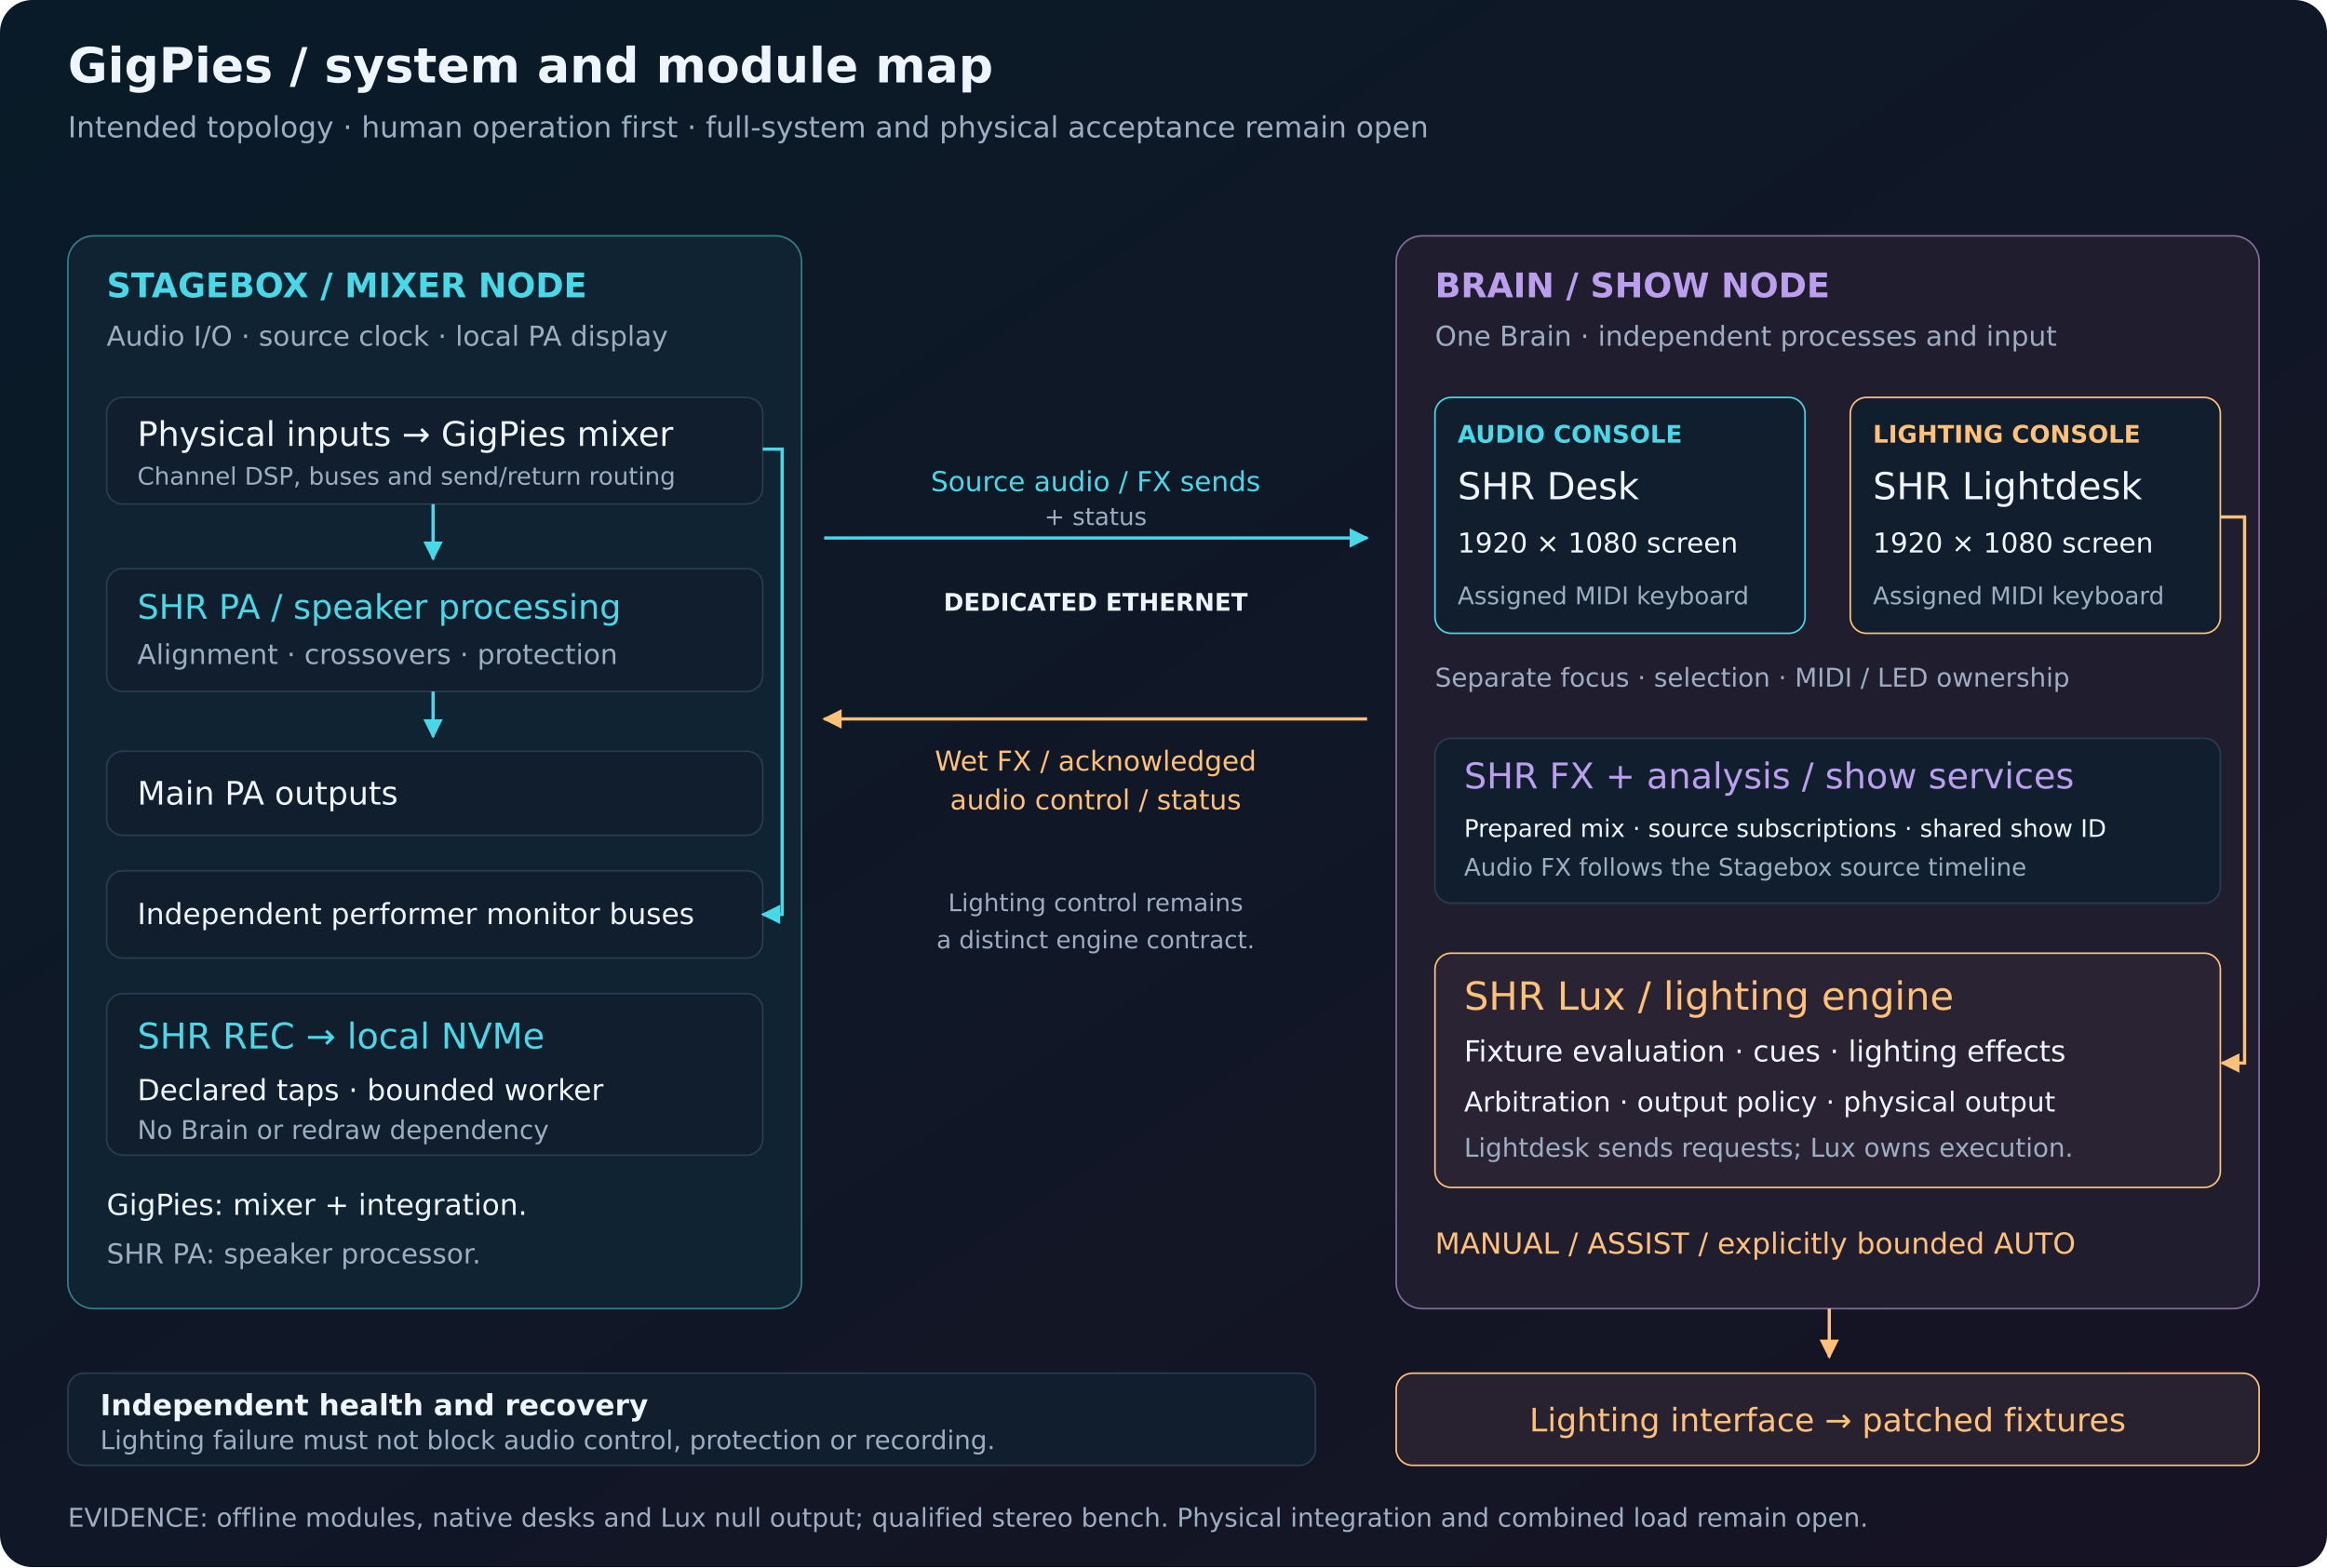
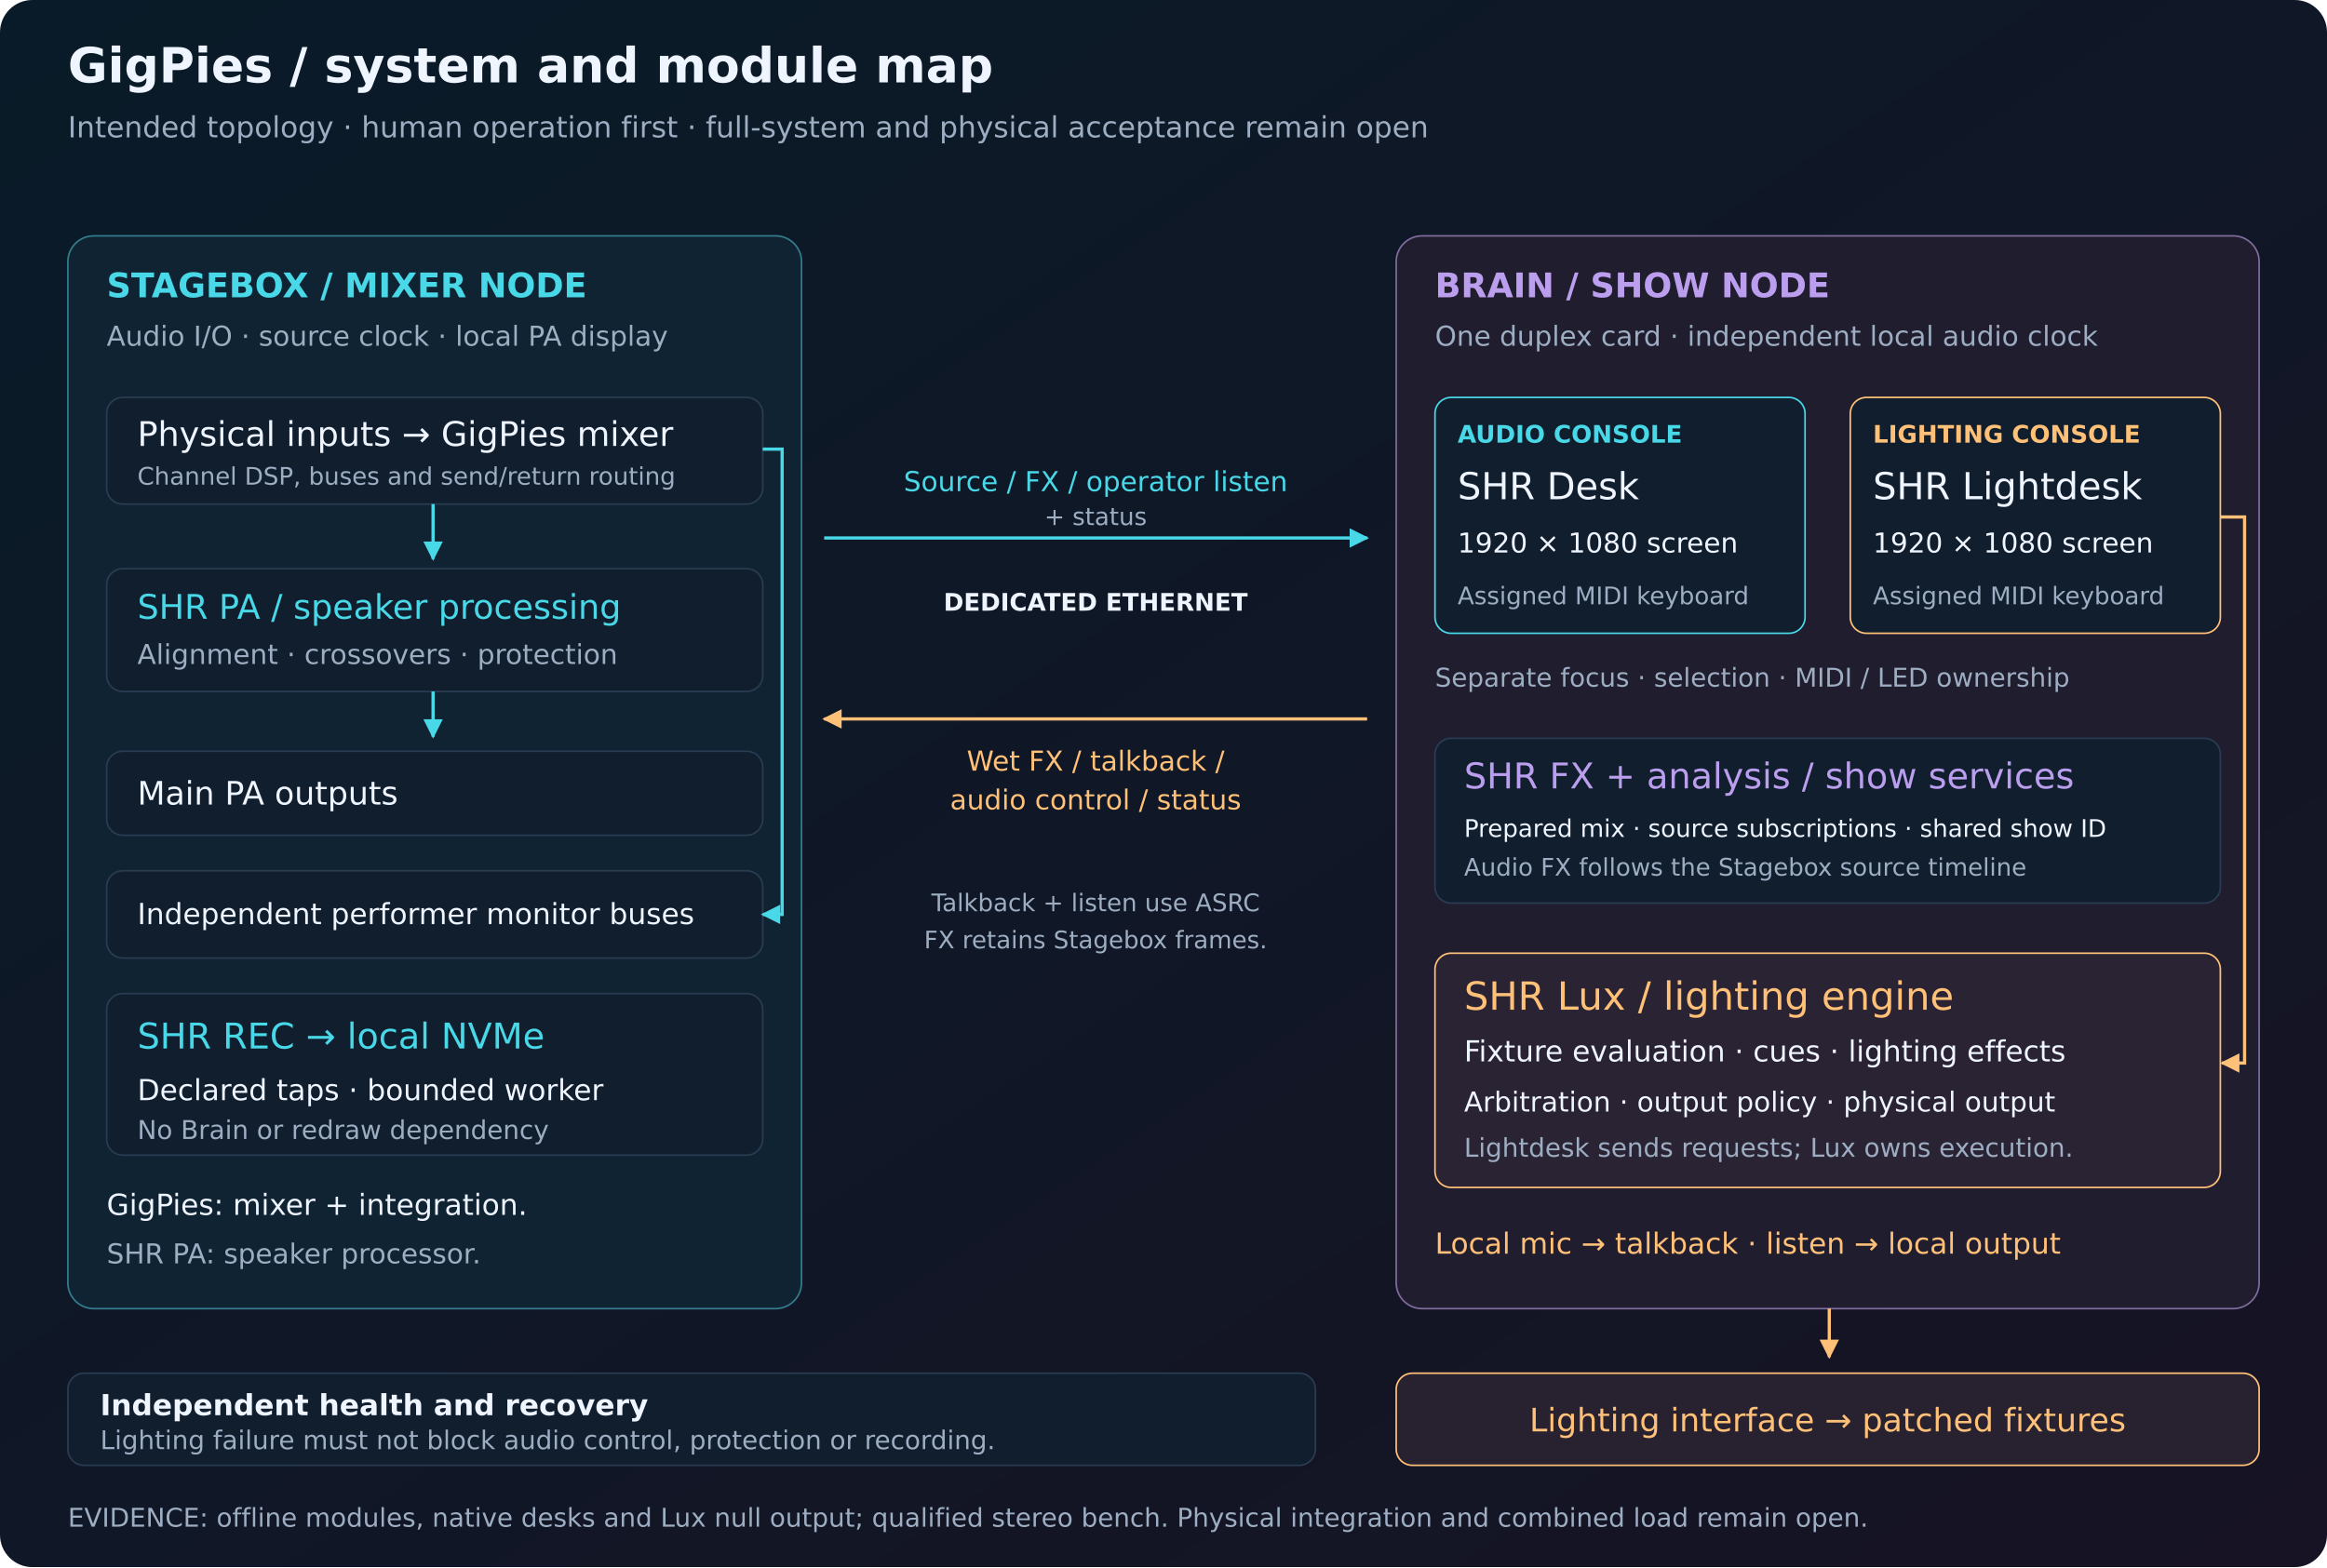
<svg xmlns="http://www.w3.org/2000/svg" width="1440" height="970" viewBox="0 0 1440 970" role="img" aria-labelledby="title desc">
  <defs>
    <linearGradient id="bg" x2="1" y2="1">
      <stop stop-color="#091b28" />
      <stop offset="1" stop-color="#171324" />
    </linearGradient>
    <marker id="cyan-arrow" viewBox="0 0 10 10" refX="9" refY="5" markerWidth="6" markerHeight="6" orient="auto">
      <path d="M0 0 10 5 0 10" fill="#48d8e7" />
    </marker>
    <marker id="amber-arrow" viewBox="0 0 10 10" refX="9" refY="5" markerWidth="6" markerHeight="6" orient="auto">
      <path d="M0 0 10 5 0 10" fill="#ffc078" />
    </marker>
  </defs>
  <rect width="1440" height="970" rx="20" fill="url(#bg)" />
  <g font-family="DejaVu Sans, sans-serif">
    <text x="42" y="51" font-size="30" fill="#eff5ff" font-weight="bold" text-anchor="start">GigPies / system and module map</text>
    <text x="42" y="85" font-size="18" fill="#9dadc2" font-weight="normal" text-anchor="start">Intended topology · human operation first · full-system and physical acceptance remain open</text>
    <rect x="42" y="146" width="454" height="664" rx="16" fill="#102332" stroke="#347c8c" />
    <text x="66" y="184" font-size="21" fill="#48d8e7" font-weight="bold" text-anchor="start">STAGEBOX / MIXER NODE</text>
    <text x="66" y="214" font-size="17" fill="#9dadc2" font-weight="normal" text-anchor="start">Audio I/O · source clock · local PA display</text>
    <rect x="66" y="246" width="406" height="66" rx="10" fill="#101e2e" stroke="#2a3c52" />
    <text x="85" y="276" font-size="21" fill="#eff5ff" font-weight="normal" text-anchor="start">Physical inputs → GigPies mixer</text>
    <text x="85" y="300" font-size="15" fill="#9dadc2" font-weight="normal" text-anchor="start">Channel DSP, buses and send/return routing</text>
    <path d="M268 312v34" stroke="#48d8e7" stroke-width="2" fill="none" marker-end="url(#cyan-arrow)" />
    <rect x="66" y="352" width="406" height="76" rx="10" fill="#101e2e" stroke="#2a3c52" />
    <text x="85" y="383" font-size="21" fill="#48d8e7" font-weight="normal" text-anchor="start">SHR PA / speaker processing</text>
    <text x="85" y="411" font-size="17" fill="#9dadc2" font-weight="normal" text-anchor="start">Alignment · crossovers · protection</text>
    <path d="M268 428v28" stroke="#48d8e7" stroke-width="2" fill="none" marker-end="url(#cyan-arrow)" />
    <rect x="66" y="465" width="406" height="52" rx="10" fill="#101e2e" stroke="#2a3c52" />
    <text x="85" y="498" font-size="20" fill="#eff5ff" font-weight="normal" text-anchor="start">Main PA outputs</text>
    <rect x="66" y="539" width="406" height="54" rx="10" fill="#101e2e" stroke="#2a3c52" />
    <text x="85" y="572" font-size="18" fill="#eff5ff" font-weight="normal" text-anchor="start">Independent performer monitor buses</text>
    <path d="M472 278h12v288h-12" stroke="#48d8e7" stroke-width="2" fill="none" marker-end="url(#cyan-arrow)" />
    <rect x="66" y="615" width="406" height="100" rx="10" fill="#101e2e" stroke="#2a3c52" />
    <text x="85" y="649" font-size="22" fill="#48d8e7" font-weight="normal" text-anchor="start">SHR REC → local NVMe</text>
    <text x="85" y="681" font-size="18" fill="#eff5ff" font-weight="normal" text-anchor="start">Declared taps · bounded worker</text>
    <text x="85" y="705" font-size="16" fill="#9dadc2" font-weight="normal" text-anchor="start">No Brain or redraw dependency</text>
    <text x="66" y="752" font-size="18" fill="#eff5ff" font-weight="normal" text-anchor="start">GigPies: mixer + integration.</text>
    <text x="66" y="782" font-size="17" fill="#9dadc2" font-weight="normal" text-anchor="start">SHR PA: speaker processor.</text>
    <rect x="864" y="146" width="534" height="664" rx="16" fill="#201d2f" stroke="#806b9d" />
    <text x="888" y="184" font-size="21" fill="#bb9fee" font-weight="bold" text-anchor="start">BRAIN / SHOW NODE</text>
-     <text x="888" y="214" font-size="17" fill="#9dadc2" font-weight="normal" text-anchor="start">One Brain · independent processes and input</text>
+     <text x="888" y="214" font-size="17" fill="#9dadc2" font-weight="normal" text-anchor="start">One duplex card · independent local audio clock</text>
    <rect x="888" y="246" width="229" height="146" rx="10" fill="#111e2e" stroke="#48d8e7" />
    <text x="902" y="274" font-size="15" fill="#48d8e7" font-weight="bold" text-anchor="start">AUDIO CONSOLE</text>
    <text x="902" y="309" font-size="23" fill="#eff5ff" font-weight="normal" text-anchor="start">SHR Desk</text>
    <text x="902" y="342" font-size="17" fill="#eff5ff" font-weight="normal" text-anchor="start">1920 × 1080 screen</text>
    <text x="902" y="374" font-size="15" fill="#9dadc2" font-weight="normal" text-anchor="start">Assigned MIDI keyboard</text>
    <rect x="1145" y="246" width="229" height="146" rx="10" fill="#111e2e" stroke="#ffc078" />
    <text x="1159" y="274" font-size="15" fill="#ffc078" font-weight="bold" text-anchor="start">LIGHTING CONSOLE</text>
    <text x="1159" y="309" font-size="23" fill="#eff5ff" font-weight="normal" text-anchor="start">SHR Lightdesk</text>
    <text x="1159" y="342" font-size="17" fill="#eff5ff" font-weight="normal" text-anchor="start">1920 × 1080 screen</text>
    <text x="1159" y="374" font-size="15" fill="#9dadc2" font-weight="normal" text-anchor="start">Assigned MIDI keyboard</text>
    <text x="888" y="425" font-size="16" fill="#9dadc2" font-weight="normal" text-anchor="start">Separate focus · selection · MIDI / LED ownership</text>
    <rect x="888" y="457" width="486" height="102" rx="10" fill="#101e2e" stroke="#2a3c52" />
    <text x="906" y="488" font-size="22" fill="#bb9fee" font-weight="normal" text-anchor="start">SHR FX + analysis / show services</text>
    <text x="906" y="518" font-size="15" fill="#eff5ff" font-weight="normal" text-anchor="start">Prepared mix · source subscriptions · shared show ID</text>
    <text x="906" y="542" font-size="15" fill="#9dadc2" font-weight="normal" text-anchor="start">Audio FX follows the Stagebox source timeline</text>
    <path d="M1374 320h15v338h-14" stroke="#ffc078" stroke-width="2" fill="none" marker-end="url(#amber-arrow)" />
    <rect x="888" y="590" width="486" height="145" rx="10" fill="#2a2333" stroke="#ffc078" />
    <text x="906" y="625" font-size="24" fill="#ffc078" font-weight="normal" text-anchor="start">SHR Lux / lighting engine</text>
    <text x="906" y="657" font-size="18" fill="#eff5ff" font-weight="normal" text-anchor="start">Fixture evaluation · cues · lighting effects</text>
    <text x="906" y="688" font-size="17" fill="#eff5ff" font-weight="normal" text-anchor="start">Arbitration · output policy · physical output</text>
    <text x="906" y="716" font-size="16" fill="#9dadc2" font-weight="normal" text-anchor="start">Lightdesk sends requests; Lux owns execution.</text>
-     <text x="888" y="776" font-size="18" fill="#ffc078" font-weight="normal" text-anchor="start">MANUAL / ASSIST / explicitly bounded AUTO</text>
+     <text x="888" y="776" font-size="18" fill="#ffc078" font-weight="normal" text-anchor="start">Local mic → talkback · listen → local output</text>
    <path d="M510 333H846" stroke="#48d8e7" stroke-width="2" fill="none" marker-end="url(#cyan-arrow)" />
-     <text x="678" y="304" font-size="17" fill="#48d8e7" font-weight="normal" text-anchor="middle">Source audio / FX sends</text>
+     <text x="678" y="304" font-size="17" fill="#48d8e7" font-weight="normal" text-anchor="middle">Source / FX / operator listen</text>
    <text x="678" y="325" font-size="15" fill="#9dadc2" font-weight="normal" text-anchor="middle">+ status</text>
    <text x="678" y="378" font-size="15" fill="#eff5ff" font-weight="bold" text-anchor="middle">DEDICATED ETHERNET</text>
    <path d="M846 445H510" stroke="#ffc078" stroke-width="2" fill="none" marker-end="url(#amber-arrow)" />
-     <text x="678" y="477" font-size="17" fill="#ffc078" font-weight="normal" text-anchor="middle">Wet FX / acknowledged</text>
+     <text x="678" y="477" font-size="17" fill="#ffc078" font-weight="normal" text-anchor="middle">Wet FX / talkback /</text>
    <text x="678" y="501" font-size="17" fill="#ffc078" font-weight="normal" text-anchor="middle">audio control / status</text>
-     <text x="678" y="564" font-size="15" fill="#9dadc2" font-weight="normal" text-anchor="middle">Lighting control remains</text>
-     <text x="678" y="587" font-size="15" fill="#9dadc2" font-weight="normal" text-anchor="middle">a distinct engine contract.</text>
+     <text x="678" y="564" font-size="15" fill="#9dadc2" font-weight="normal" text-anchor="middle">Talkback + listen use ASRC</text>
+     <text x="678" y="587" font-size="15" fill="#9dadc2" font-weight="normal" text-anchor="middle">FX retains Stagebox frames.</text>
    <path d="M1132 810v30" stroke="#ffc078" stroke-width="2" fill="none" marker-end="url(#amber-arrow)" />
    <rect x="864" y="850" width="534" height="57" rx="10" fill="#282230" stroke="#ffc078" />
    <text x="1131" y="886" font-size="20" fill="#ffc078" font-weight="normal" text-anchor="middle">Lighting interface → patched fixtures</text>
    <rect x="42" y="850" width="772" height="57" rx="10" fill="#111e2e" stroke="#2a3c52" />
    <text x="62" y="876" font-size="18" fill="#eff5ff" font-weight="bold" text-anchor="start">Independent health and recovery</text>
    <text x="62" y="897" font-size="16" fill="#9dadc2" font-weight="normal" text-anchor="start">Lighting failure must not block audio control, protection or recording.</text>
    <text x="42" y="945" font-size="16" fill="#9dadc2" font-weight="normal" text-anchor="start">EVIDENCE: offline modules, native desks and Lux null output; qualified stereo bench. Physical integration and combined load remain open.</text>
  </g>
</svg>
